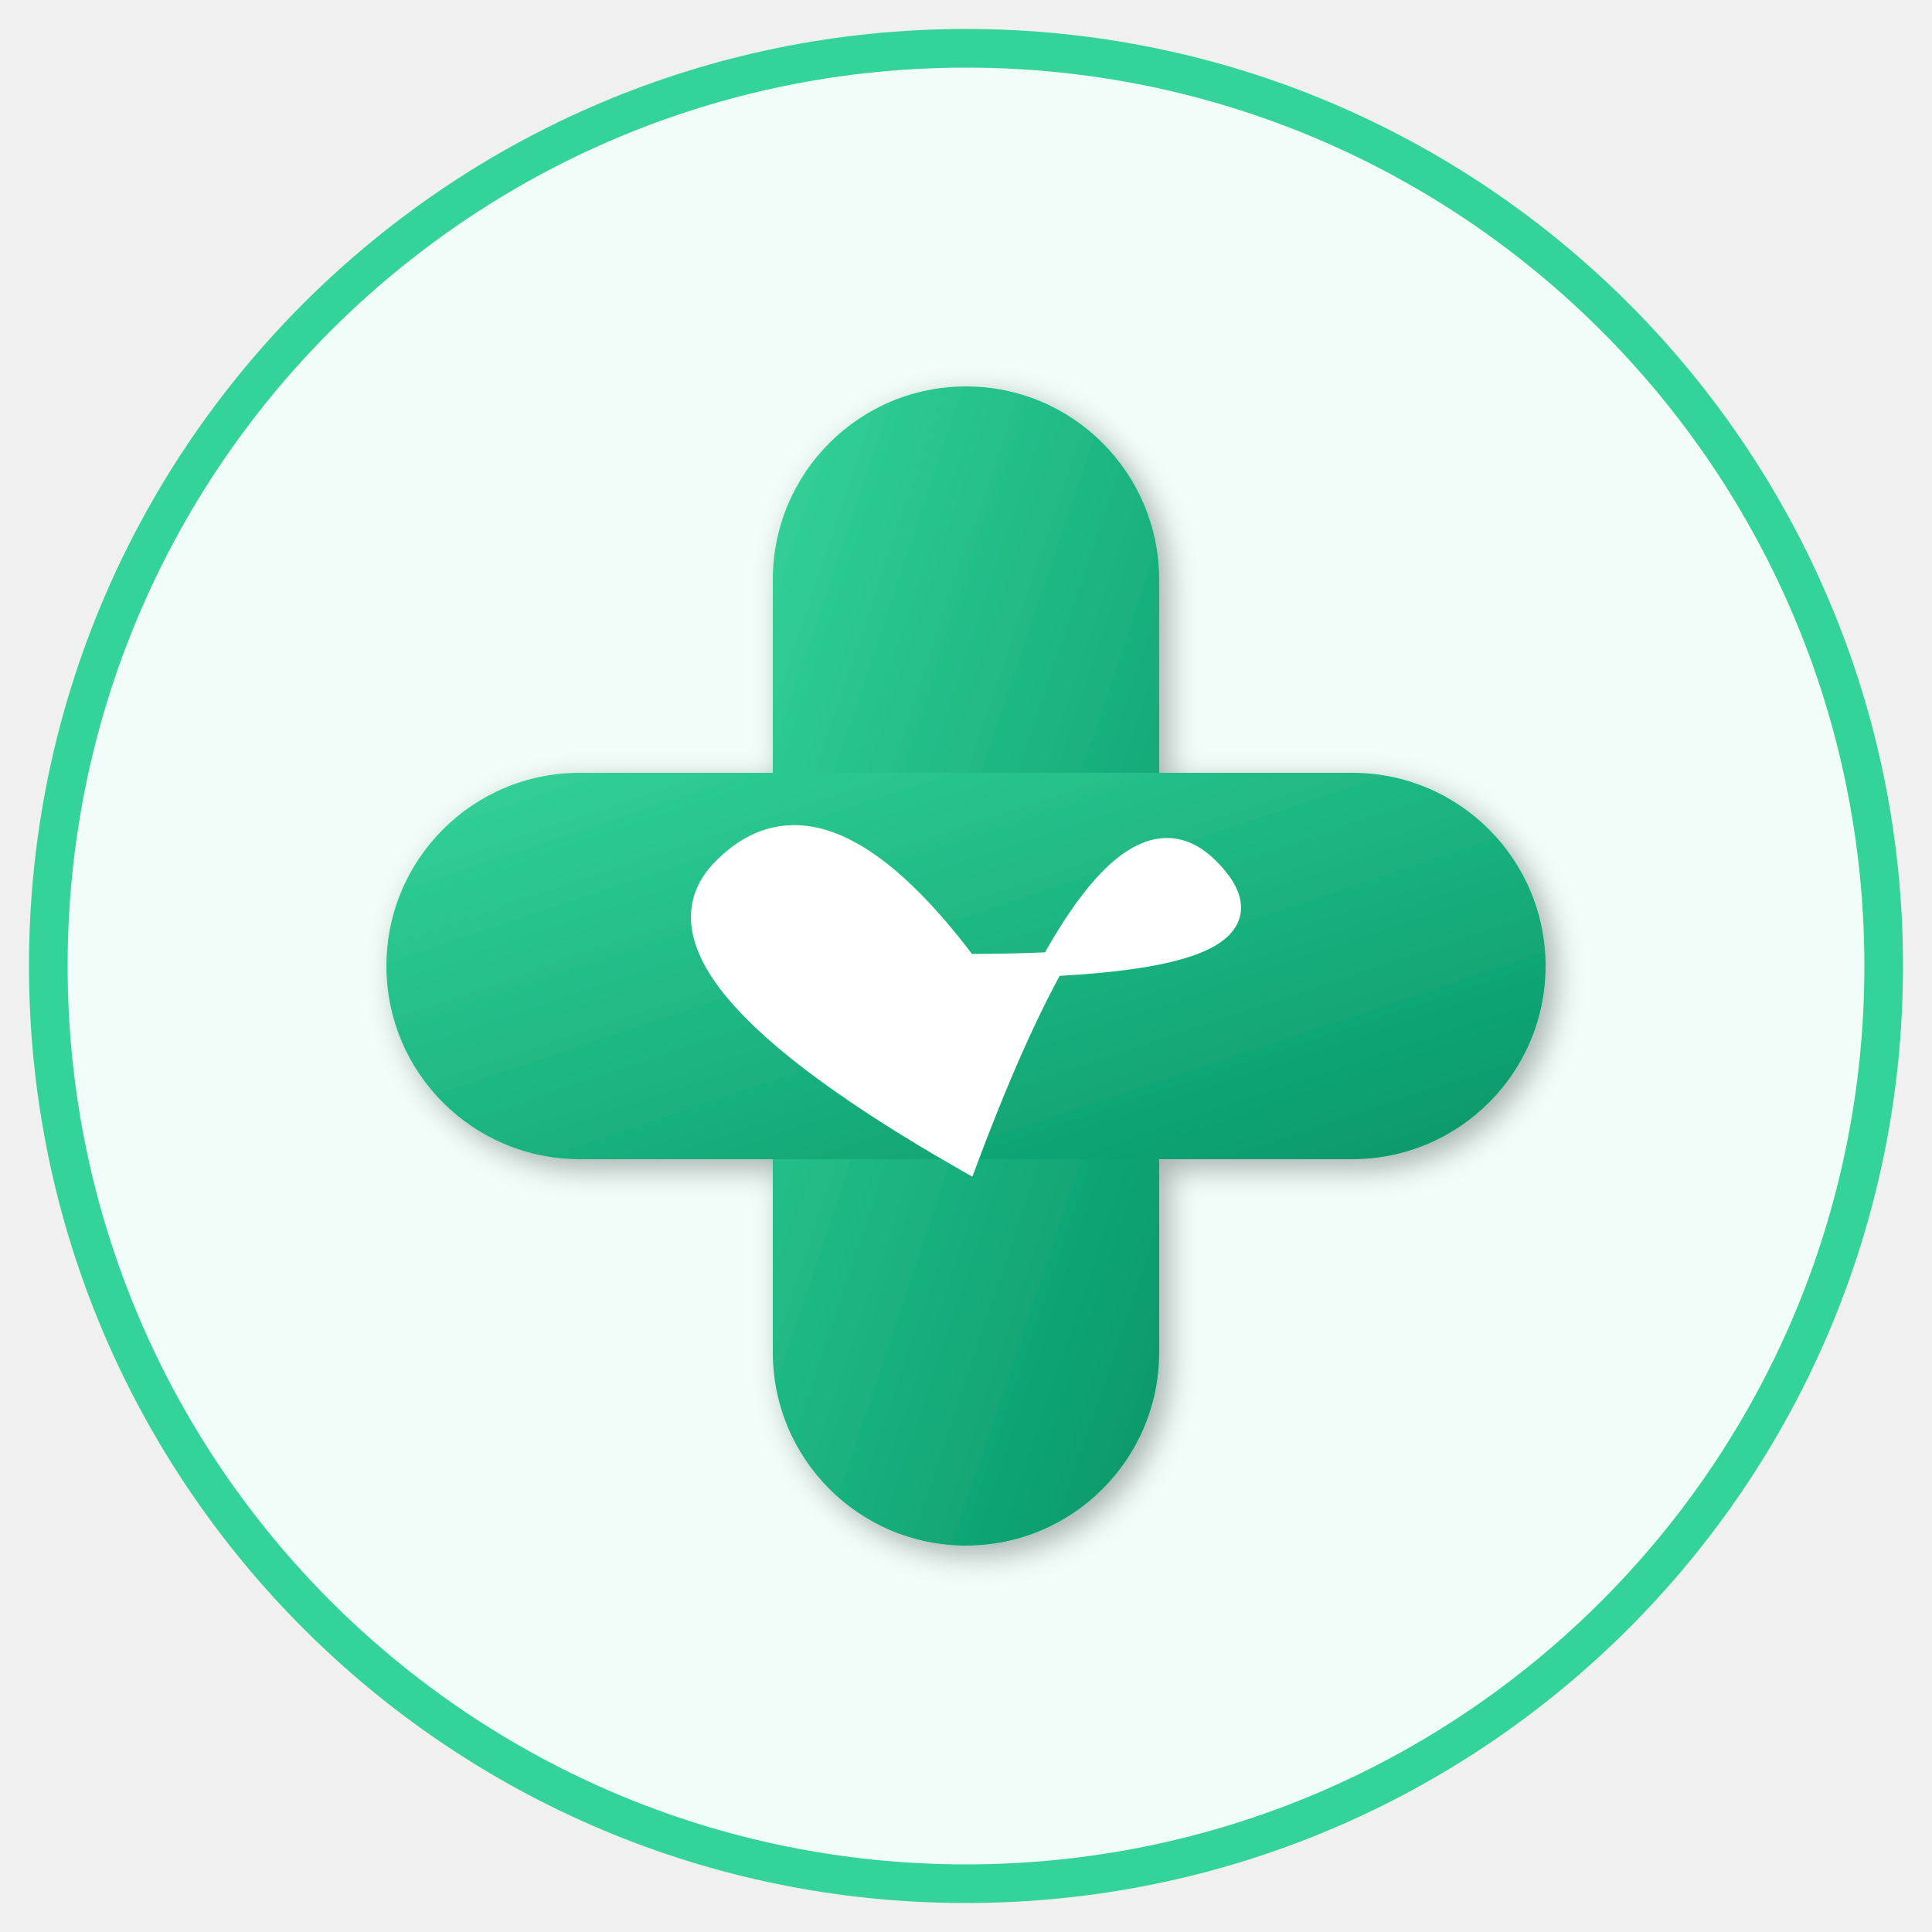
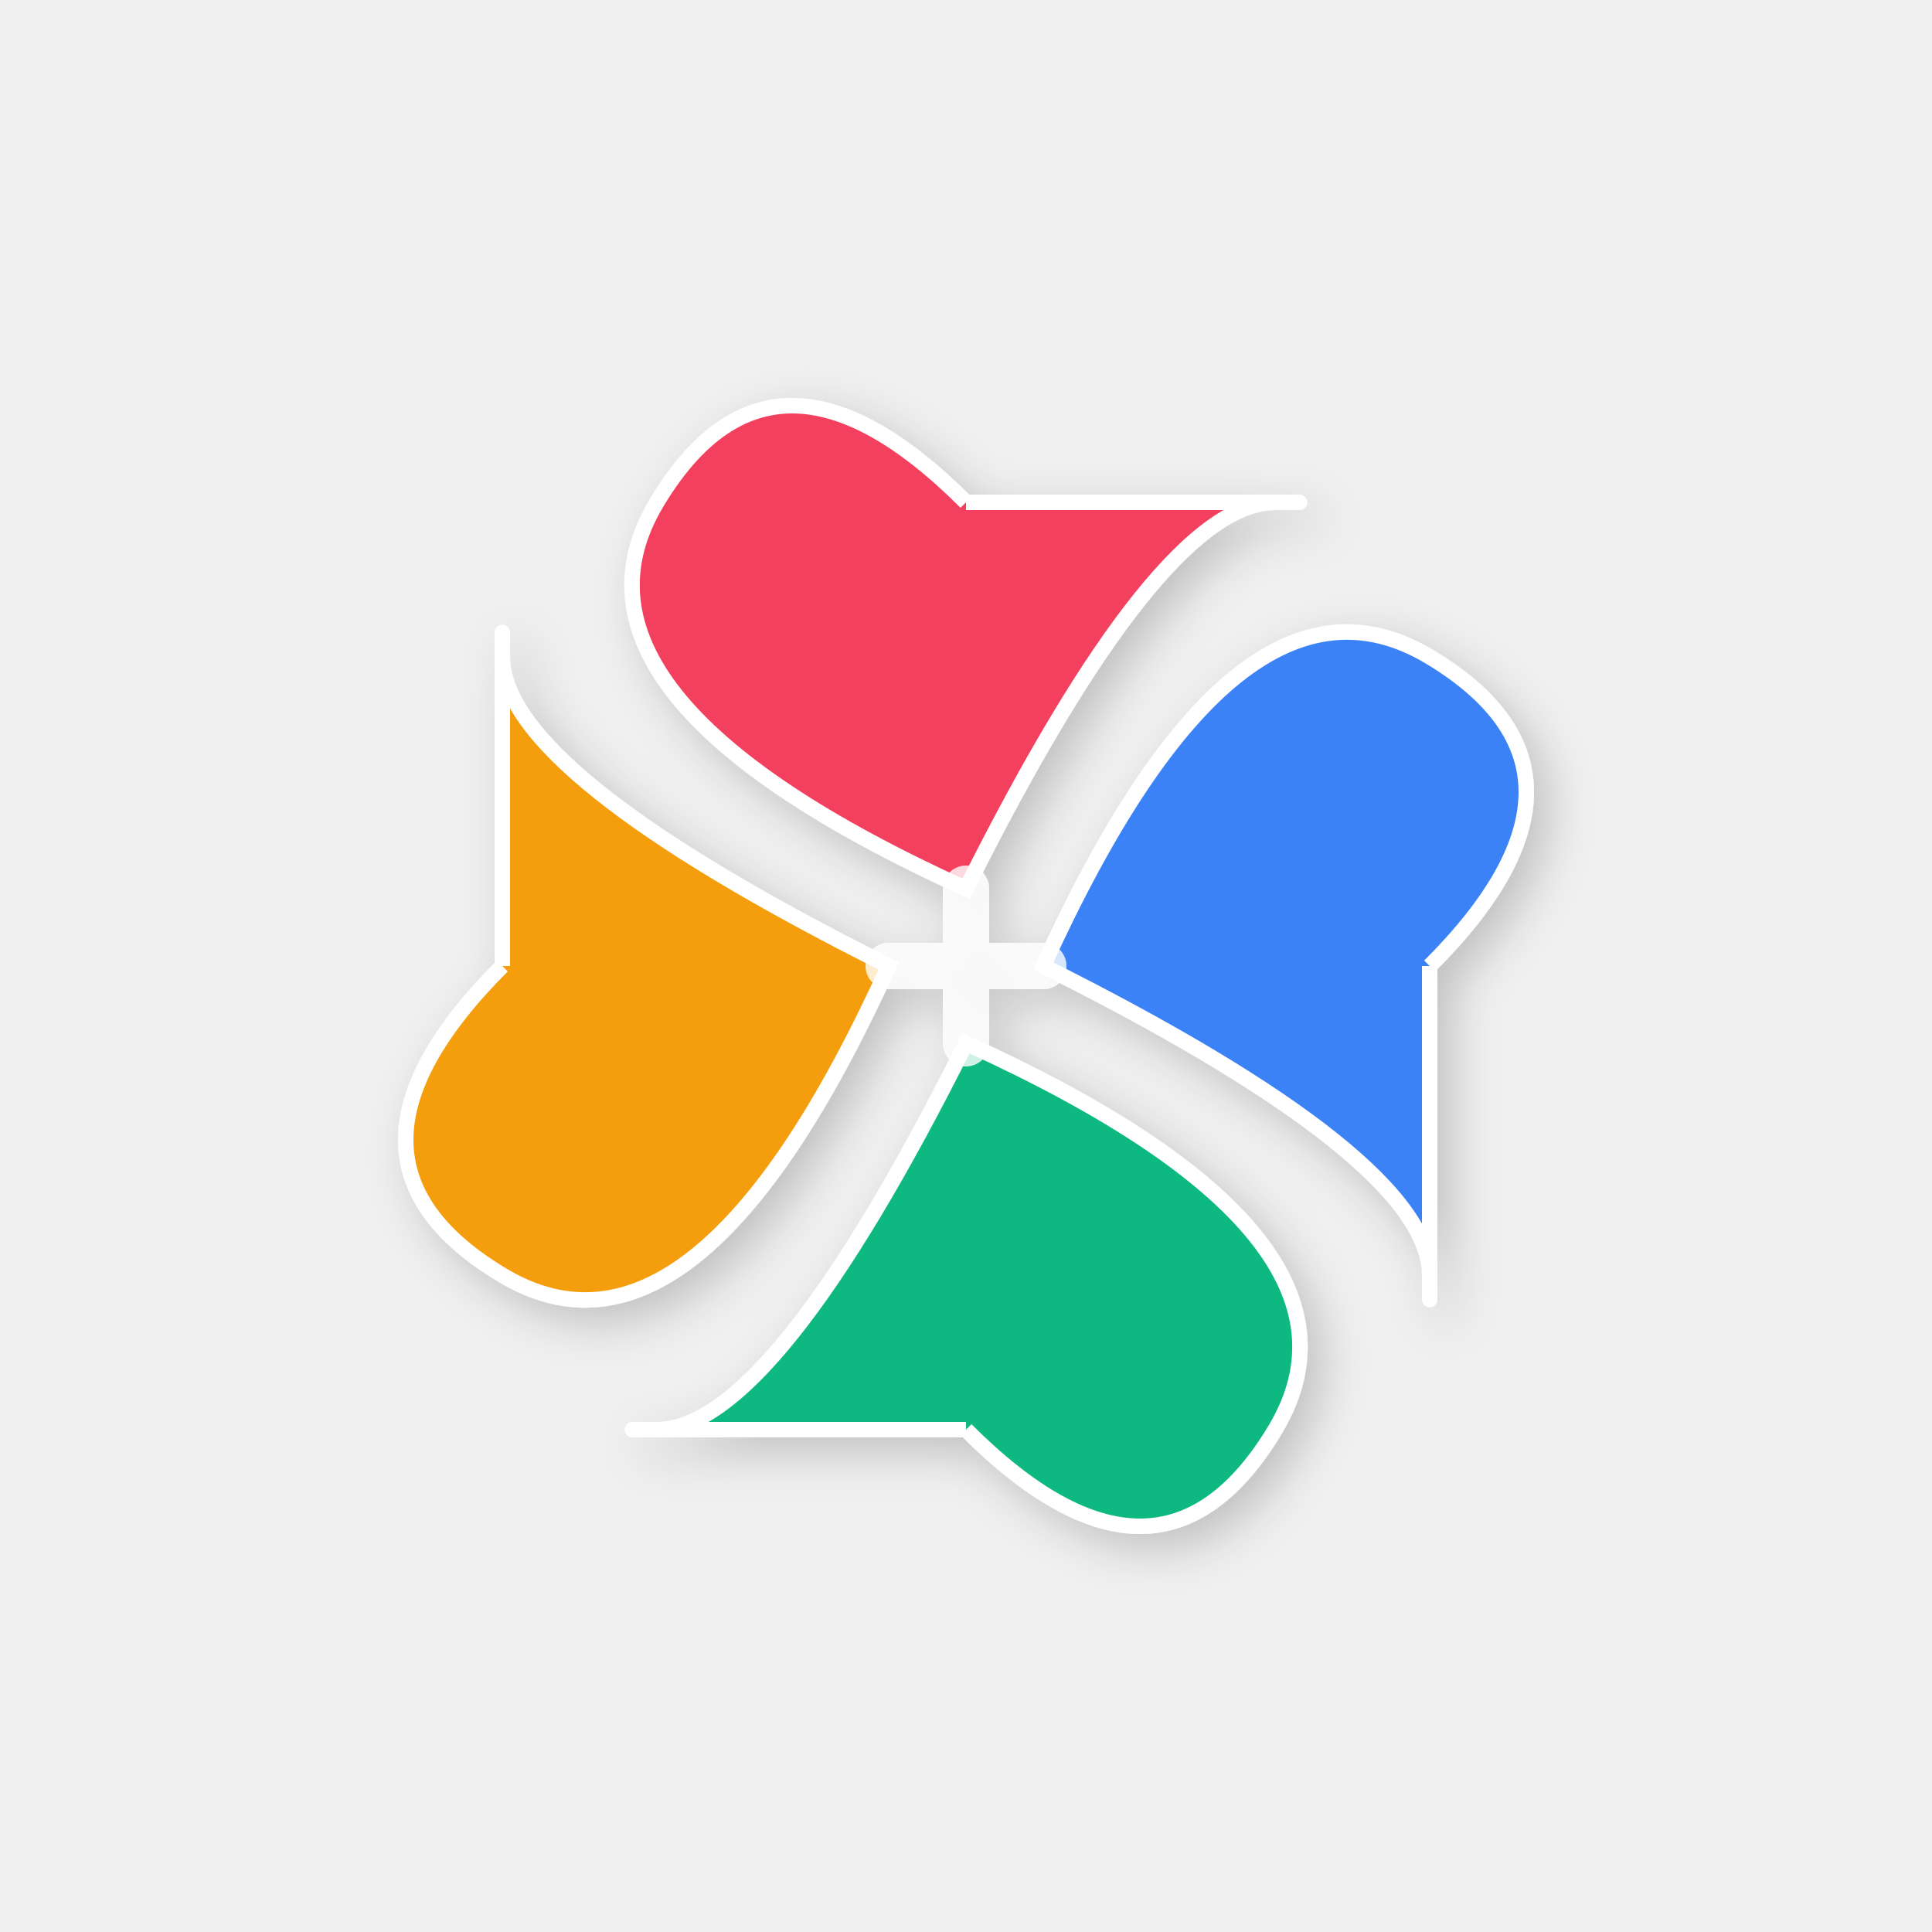
- <svg xmlns="http://www.w3.org/2000/svg" viewBox="0 0 400 400">
+ <svg xmlns="http://www.w3.org/2000/svg" viewBox="0 0 200 200">
  <defs>
-     <linearGradient id="mainGrad" x1="0%" y1="0%" x2="100%" y2="100%">
-       <stop offset="0%" style="stop-color:#34d399;stop-opacity:1" />
-       <stop offset="100%" style="stop-color:#059669;stop-opacity:1" />
-     </linearGradient>
-     <filter id="dropshadow" height="130%">
-       <feGaussianBlur in="SourceAlpha" stdDeviation="3" />
-       <feOffset dx="2" dy="2" result="offsetblur" />
-       <feComponentTransfer>
-         <feFuncA type="linear" slope="0.3" />
-       </feComponentTransfer>
-       <feMerge>
-         <feMergeNode />
-         <feMergeNode in="SourceGraphic" />
-       </feMerge>
+     <filter id="shadow">
+       <feDropShadow dx="2" dy="2" stdDeviation="3" flood-opacity="0.2" />
    </filter>
  </defs>
-   <circle cx="200" cy="200" r="190" fill="#f0fdf9" stroke="#34d399" stroke-width="8" />
-   <g filter="url(#dropshadow)">
-     <rect x="160" y="80" width="80" height="240" rx="40" fill="url(#mainGrad)" />
-     <rect x="80" y="160" width="240" height="80" rx="40" fill="url(#mainGrad)" />
+   <g transform="translate(100, 100) scale(0.8)" filter="url(#shadow)">
+     <path d="M0 -20 q-25 -25 -40 0 t 40 50 q 25 -50 40 -50 t -40 0" fill="#f43f5e" stroke="#fff" stroke-width="2" transform="translate(0, -40)" />
+     <path d="M0 -20 q-25 -25 -40 0 t 40 50 q 25 -50 40 -50 t -40 0" fill="#3b82f6" stroke="#fff" stroke-width="2" transform="rotate(90) translate(0, -40)" />
+     <path d="M0 -20 q-25 -25 -40 0 t 40 50 q 25 -50 40 -50 t -40 0" fill="#10b981" stroke="#fff" stroke-width="2" transform="rotate(180) translate(0, -40)" />
+     <path d="M0 -20 q-25 -25 -40 0 t 40 50 q 25 -50 40 -50 t -40 0" fill="#f59e0b" stroke="#fff" stroke-width="2" transform="rotate(270) translate(0, -40)" />
+     <path d="M-10 0 h20 M0 -10 v20" stroke="#fff" stroke-width="6" stroke-linecap="round" opacity="0.8" />
  </g>
-   <path d="M200 210 q-30-40 -50-20 t 50 60 q 30-80 50-60 t -50 20" fill="white" stroke="white" stroke-width="5" transform="translate(0, -10)" />
-   <text x="50%" y="320" dominant-baseline="middle" text-anchor="middle" font-family="'Segoe UI', Roboto, Helvetica, Arial, sans-serif" font-size="0" font-weight="bold" fill="#064e3b">KIDZ CLINIC</text>
</svg>
